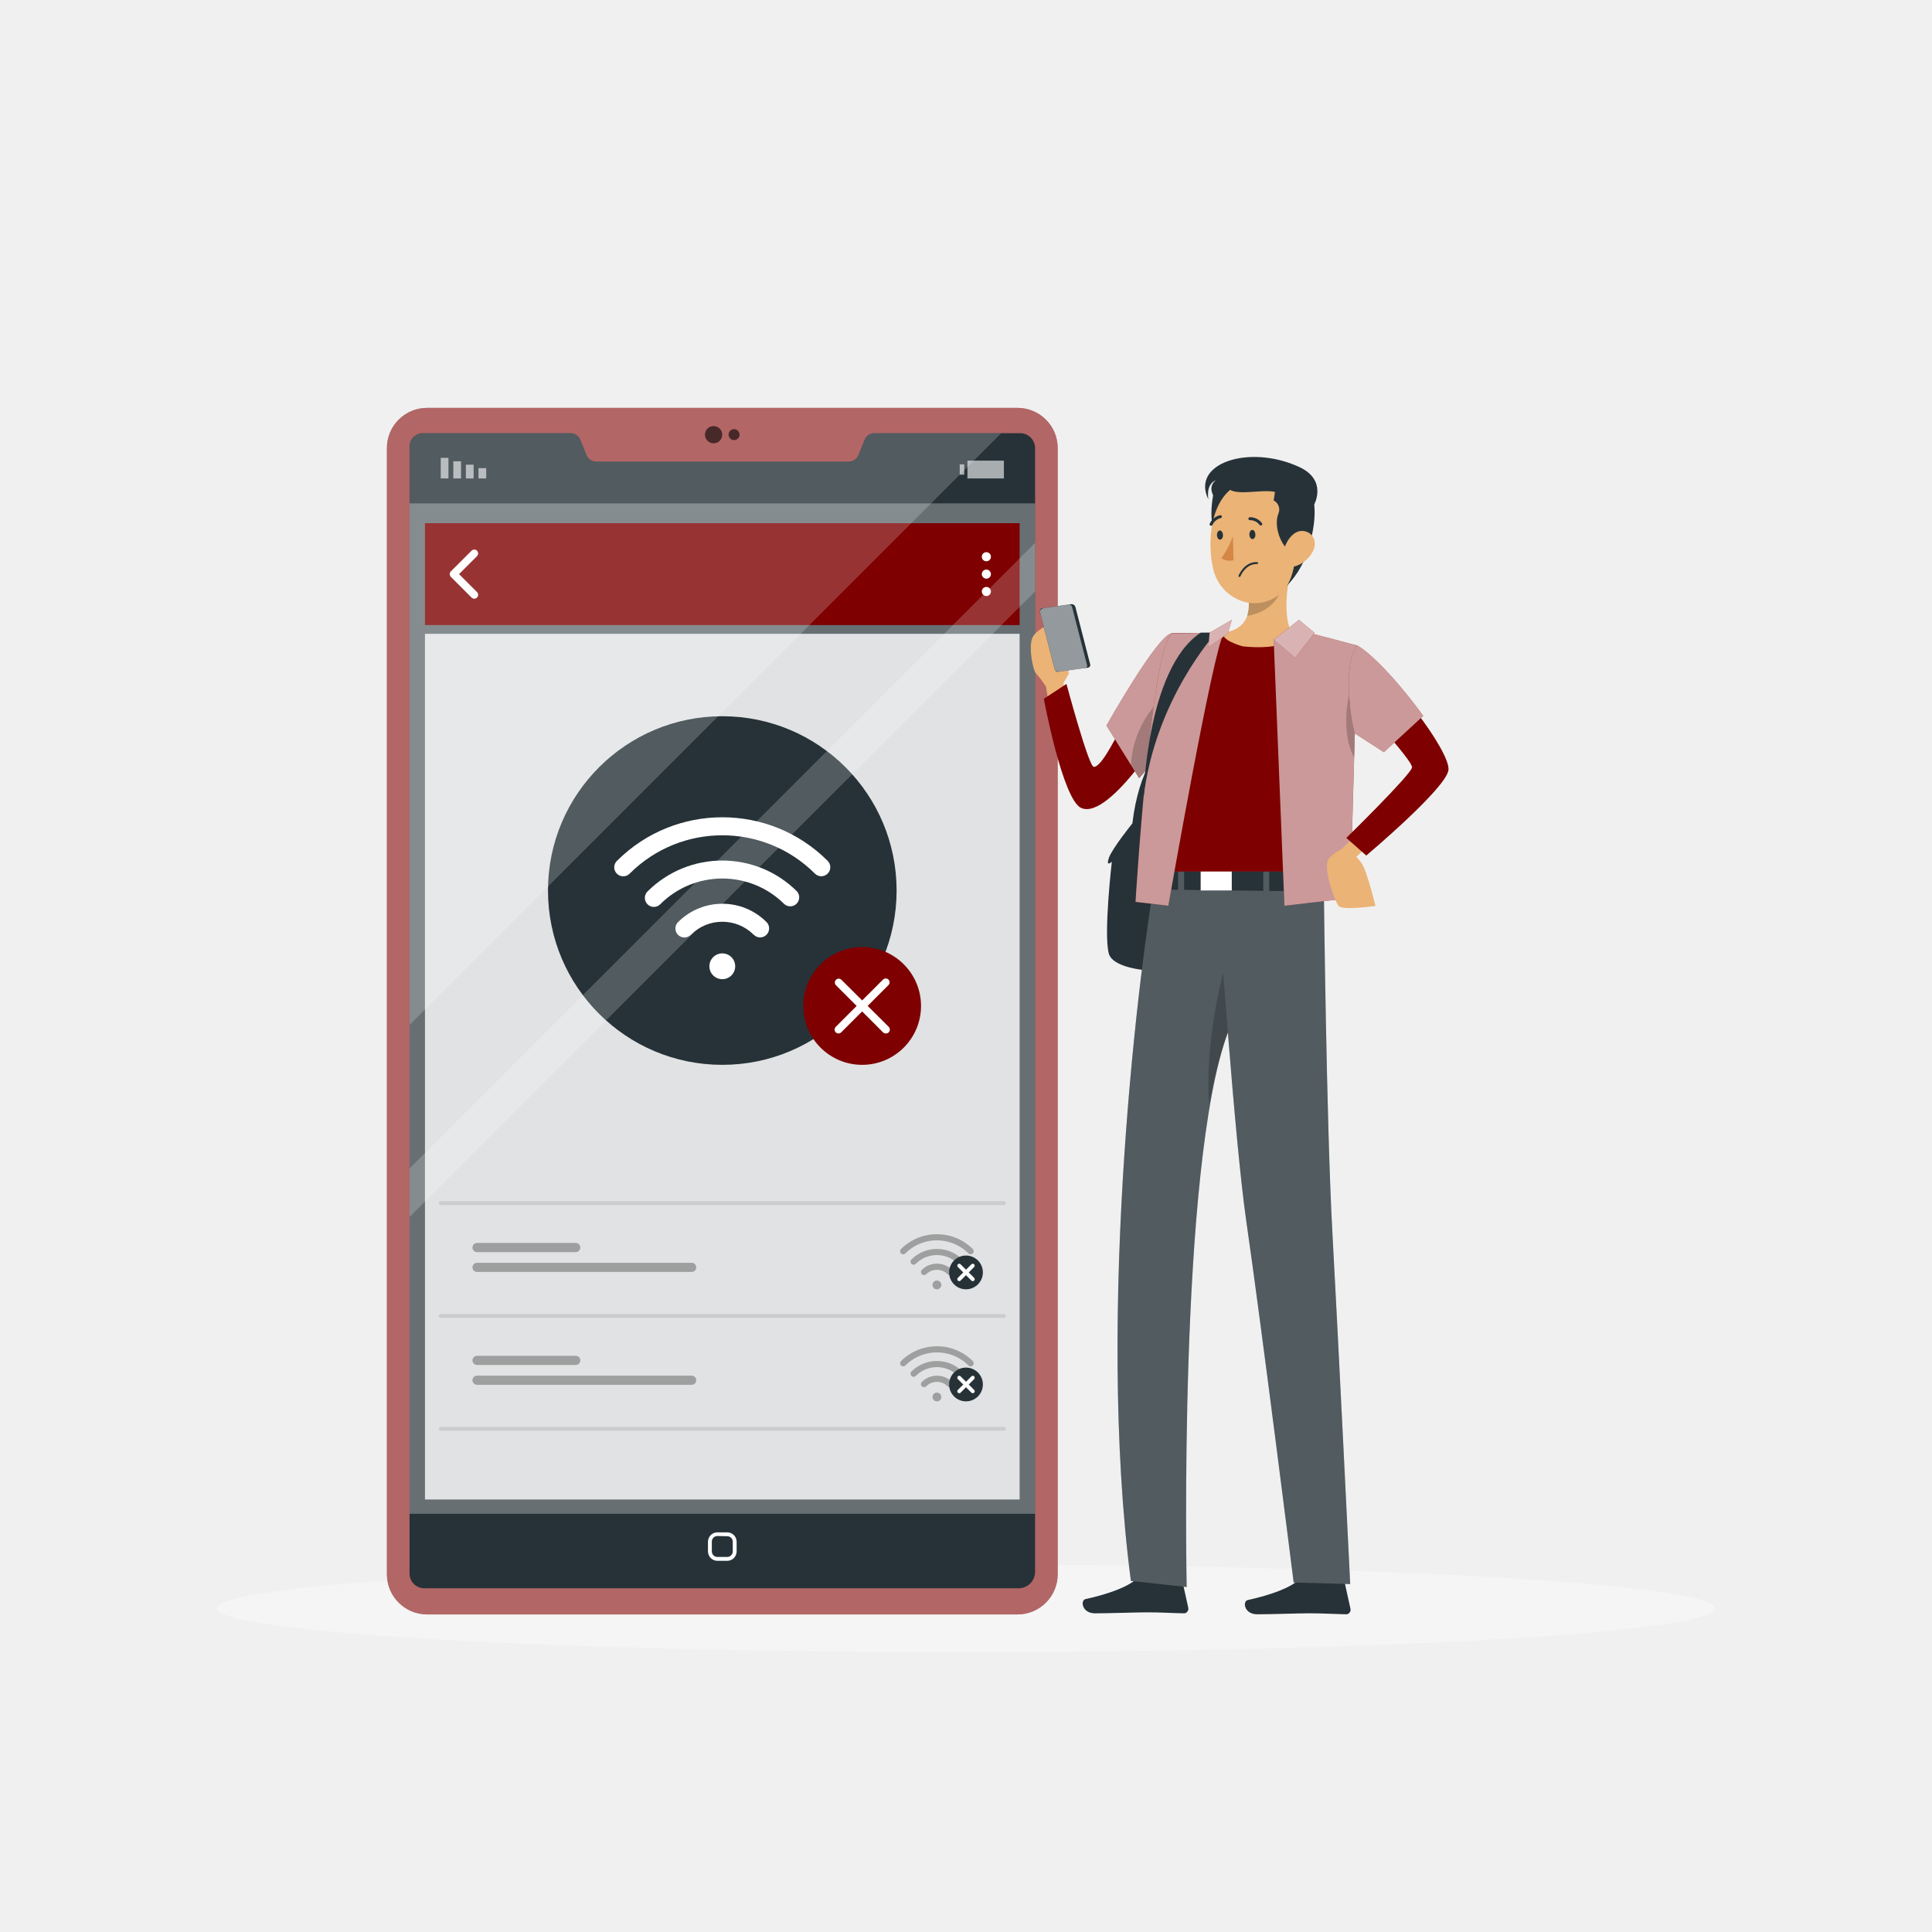
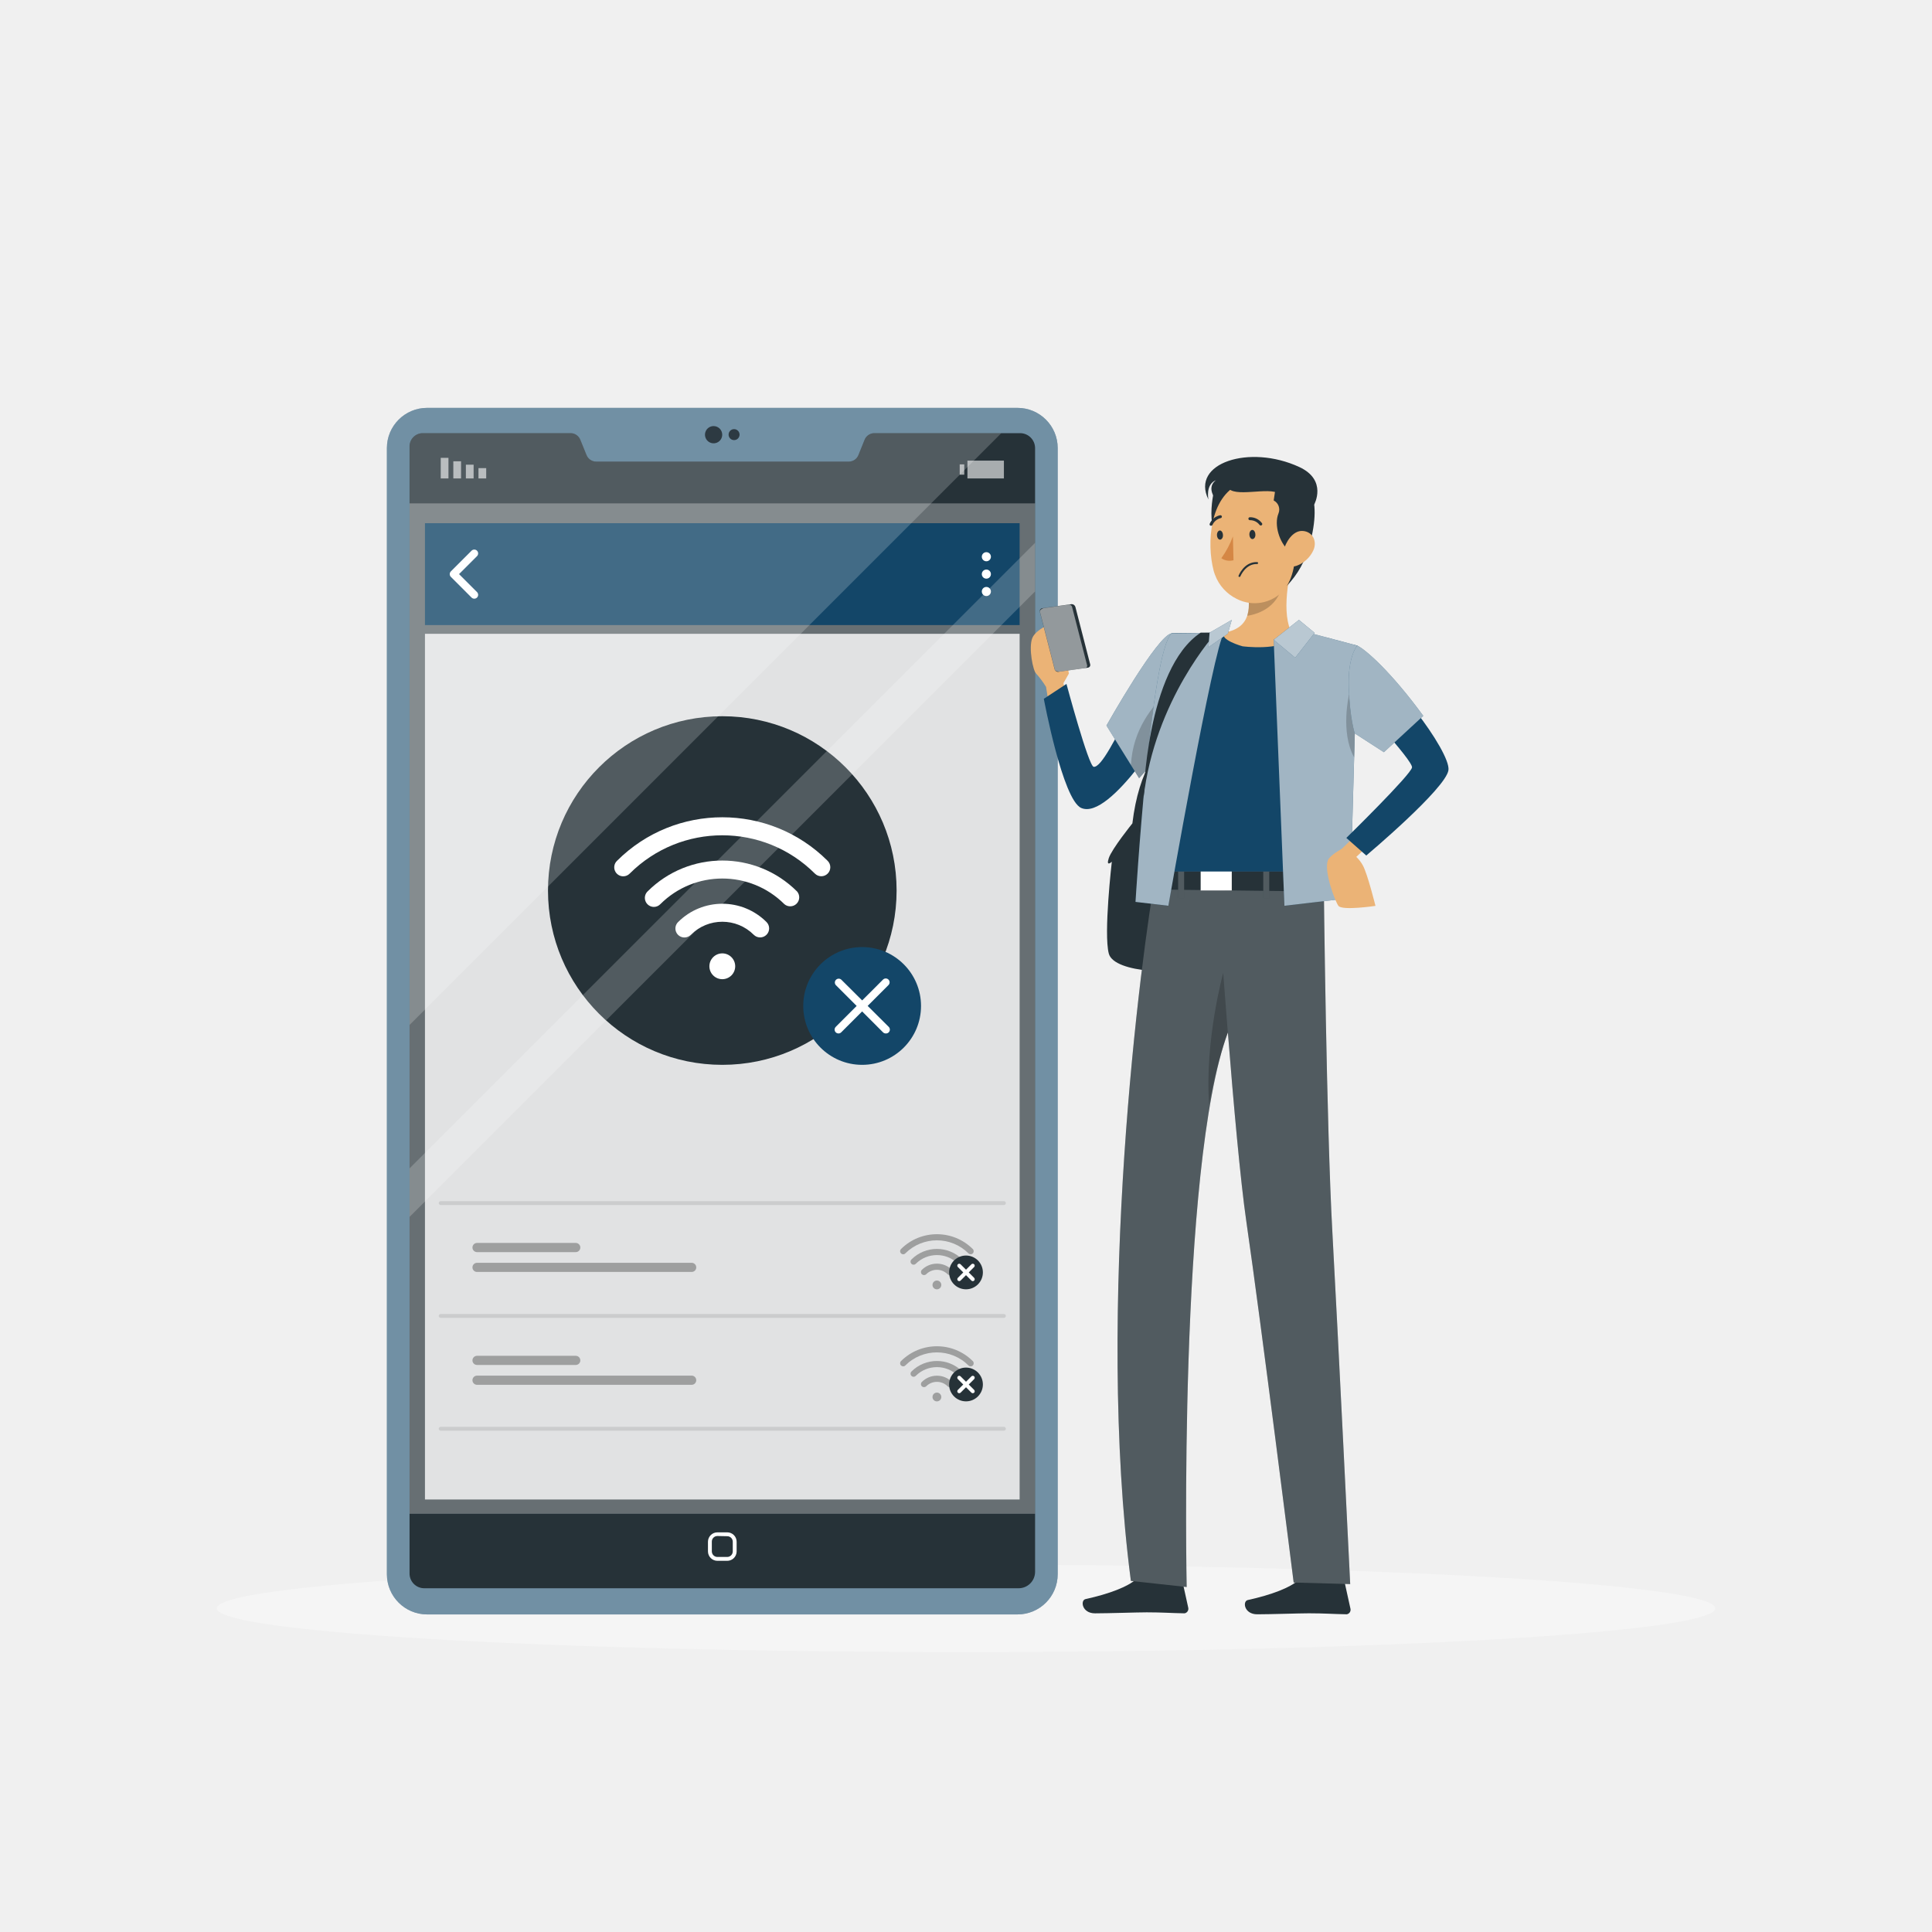
<svg xmlns="http://www.w3.org/2000/svg" viewBox="0 0 500 500">
  <g id="freepik--Shadow--inject-12">
    <ellipse id="freepik--path--inject-12" cx="250" cy="416.24" rx="193.89" ry="11.32" style="fill:#f5f5f5" />
  </g>
  <g id="freepik--Device--inject-12">
-     <rect x="100.13" y="105.56" width="173.6" height="312.25" rx="10.4" style="fill:#7E0000" />
+     <rect x="100.13" y="105.56" width="173.6" height="312.25" rx="10.4" style="fill:#134668" />
    <rect x="100.13" y="105.56" width="173.6" height="312.25" rx="10.4" style="fill:#fff;opacity:0.4" />
    <path d="M267.88,116V406.79a4.26,4.26,0,0,1-4.32,4.25H109.84a3.81,3.81,0,0,1-3.85-3.9V115.67a3.44,3.44,0,0,1,3.3-3.57h38.43a2.72,2.72,0,0,1,2.48,1.73l1.59,3.92a2.7,2.7,0,0,0,2.47,1.71h65.43a2.67,2.67,0,0,0,2.47-1.68l1.59-3.94a2.73,2.73,0,0,1,2.48-1.74H264.1A3.89,3.89,0,0,1,267.88,116Z" style="fill:#263238" />
    <rect x="105.99" y="130.27" width="161.89" height="261.5" style="fill:#fff;opacity:0.3;isolation:isolate" />
    <rect x="123.83" y="121.16" width="2" height="2.67" transform="translate(249.66 244.98) rotate(180)" style="fill:#fff;opacity:0.6;isolation:isolate" />
    <rect x="120.57" y="120.27" width="2" height="3.56" transform="translate(243.14 244.09) rotate(180)" style="fill:#fff;opacity:0.6;isolation:isolate" />
    <rect x="117.31" y="119.38" width="2" height="4.44" transform="translate(236.63 243.2) rotate(180)" style="fill:#fff;opacity:0.6;isolation:isolate" />
    <rect x="114.05" y="118.49" width="2" height="5.33" transform="translate(230.11 242.31) rotate(180)" style="fill:#fff;opacity:0.6;isolation:isolate" />
    <rect x="248.37" y="120.18" width="1.18" height="2.67" style="fill:#fff;opacity:0.6;isolation:isolate" />
    <rect x="250.37" y="119.21" width="9.44" height="4.61" transform="translate(510.18 243.03) rotate(180)" style="fill:#fff;opacity:0.6;isolation:isolate" />
-     <rect x="109.98" y="135.4" width="153.9" height="26.37" style="fill:#7E0000;isolation:isolate" />
+     <rect x="109.98" y="135.4" width="153.9" height="26.37" style="fill:#134668;isolation:isolate" />
    <rect x="109.98" y="164.03" width="153.9" height="224.04" style="fill:#fff;opacity:0.8;isolation:isolate" />
    <g style="opacity:0.1;isolation:isolate">
      <path d="M259.81,341.06H114.05a.5.5,0,0,1,0-1H259.81a.5.5,0,0,1,0,1Z" />
    </g>
    <path d="M149,324.05H123.46a1.19,1.19,0,0,1-1.19-1.19h0a1.19,1.19,0,0,1,1.19-1.19H149a1.19,1.19,0,0,1,1.19,1.19h0A1.19,1.19,0,0,1,149,324.05Z" style="opacity:0.3;isolation:isolate" />
    <path d="M179,329.18H123.46a1.18,1.18,0,0,1-1.19-1.18h0a1.19,1.19,0,0,1,1.19-1.19H179a1.19,1.19,0,0,1,1.19,1.19h0A1.18,1.18,0,0,1,179,329.18Z" style="opacity:0.3;isolation:isolate" />
    <g style="opacity:0.1;isolation:isolate">
      <path d="M259.81,370.26H114.05a.5.5,0,0,1-.5-.5.51.51,0,0,1,.5-.5H259.81a.5.5,0,0,1,.5.5A.5.5,0,0,1,259.81,370.26Z" />
    </g>
    <path d="M149,353.25H123.46a1.18,1.18,0,0,1-1.19-1.18h0a1.19,1.19,0,0,1,1.19-1.19H149a1.19,1.19,0,0,1,1.19,1.19h0A1.18,1.18,0,0,1,149,353.25Z" style="opacity:0.3;isolation:isolate" />
    <path d="M179,358.39H123.46a1.19,1.19,0,0,1-1.19-1.19h0a1.19,1.19,0,0,1,1.19-1.19H179a1.19,1.19,0,0,1,1.19,1.19h0A1.19,1.19,0,0,1,179,358.39Z" style="opacity:0.3;isolation:isolate" />
    <path d="M188.21,403.94h-2.55a2.45,2.45,0,0,1-2.44-2.44V399a2.44,2.44,0,0,1,2.44-2.43h2.55a2.43,2.43,0,0,1,2.43,2.43v2.55A2.44,2.44,0,0,1,188.21,403.94Zm-2.55-6.42a1.44,1.44,0,0,0-1.44,1.43v2.55a1.45,1.45,0,0,0,1.44,1.44h2.55a1.44,1.44,0,0,0,1.43-1.44V399a1.43,1.43,0,0,0-1.43-1.43Z" style="fill:#fff" />
    <path d="M186.91,112.49a2.23,2.23,0,1,1-2.23-2.22A2.23,2.23,0,0,1,186.91,112.49Z" style="opacity:0.6;isolation:isolate" />
    <path d="M191.4,112.49a1.42,1.42,0,1,1-1.42-1.43A1.42,1.42,0,0,1,191.4,112.49Z" style="opacity:0.6;isolation:isolate" />
    <circle cx="186.93" cy="230.47" r="45.11" style="fill:#263238" />
    <path d="M161.31,226.79a2.33,2.33,0,0,1-1.64-4,38.59,38.59,0,0,1,54.53,0,2.33,2.33,0,1,1-3.3,3.3,33.93,33.93,0,0,0-47.94,0A2.33,2.33,0,0,1,161.31,226.79Z" style="fill:#fff" />
    <path d="M169.23,234.71a2.34,2.34,0,0,1-1.65-4,27.4,27.4,0,0,1,38.7,0A2.33,2.33,0,0,1,203,234a22.73,22.73,0,0,0-32.11,0A2.32,2.32,0,0,1,169.23,234.71Z" style="fill:#fff" />
    <path d="M177.15,242.62a2.33,2.33,0,0,1-1.65-4,16.19,16.19,0,0,1,22.87,0,2.33,2.33,0,0,1-3.3,3.3,11.5,11.5,0,0,0-16.27,0A2.37,2.37,0,0,1,177.15,242.62Z" style="fill:#fff" />
    <path d="M189.29,247.71a3.34,3.34,0,1,1-4.72,0A3.34,3.34,0,0,1,189.29,247.71Z" style="fill:#fff" />
    <path d="M122.75,154.94a1,1,0,0,1-.71-.29l-5.36-5.36a1,1,0,0,1-.29-.71,1,1,0,0,1,.29-.7l5.36-5.36a1,1,0,0,1,1.41,0,1,1,0,0,1,0,1.41l-4.65,4.65,4.65,4.65a1,1,0,0,1,0,1.42A1,1,0,0,1,122.75,154.94Z" style="fill:#fff" />
    <path d="M256.45,144.08a1.18,1.18,0,1,1-1.18-1.18A1.18,1.18,0,0,1,256.45,144.08Z" style="fill:#fff" />
    <path d="M256.45,148.58a1.18,1.18,0,1,1-1.18-1.18A1.18,1.18,0,0,1,256.45,148.58Z" style="fill:#fff" />
    <path d="M256.45,153.08a1.18,1.18,0,1,1-1.18-1.18A1.18,1.18,0,0,1,256.45,153.08Z" style="fill:#fff" />
-     <circle cx="223.12" cy="260.34" r="15.24" style="fill:#7E0000;isolation:isolate" />
+     <circle cx="223.12" cy="260.34" r="15.24" style="fill:#134668;isolation:isolate" />
    <path d="M229.24,267.46a1,1,0,0,1-.71-.29L216.3,254.93a1,1,0,0,1,1.41-1.41L230,265.75a1,1,0,0,1,0,1.42A1,1,0,0,1,229.24,267.46Z" style="fill:#fff" />
    <path d="M217,267.46a1,1,0,0,1-.71-1.71l12.23-12.23a1,1,0,0,1,1.42,0,1,1,0,0,1,0,1.41l-12.24,12.24A1,1,0,0,1,217,267.46Z" style="fill:#fff" />
    <g style="opacity:0.1;isolation:isolate">
      <path d="M259.81,311.86H114.05a.51.51,0,0,1-.5-.5.5.5,0,0,1,.5-.5H259.81a.5.5,0,0,1,.5.5A.5.5,0,0,1,259.81,311.86Z" />
    </g>
    <g style="opacity:0.3;isolation:isolate">
      <path d="M233.74,324.61a.8.8,0,0,1-.56-1.36,13.16,13.16,0,0,1,18.58,0,.79.79,0,0,1-1.12,1.12,11.58,11.58,0,0,0-16.34,0A.76.76,0,0,1,233.74,324.61Z" />
      <path d="M236.44,327.3a.76.76,0,0,1-.56-.23.79.79,0,0,1,0-1.12,9.32,9.32,0,0,1,13.18,0,.79.79,0,0,1-1.12,1.12,7.75,7.75,0,0,0-10.94,0A.76.76,0,0,1,236.44,327.3Z" />
      <path d="M239.14,330a.83.83,0,0,1-.57-.23.8.8,0,0,1,0-1.13,5.53,5.53,0,0,1,7.8,0,.8.8,0,0,1-1.13,1.13,3.91,3.91,0,0,0-5.54,0A.82.82,0,0,1,239.14,330Z" />
      <circle cx="242.47" cy="332.54" r="1.14" />
    </g>
    <path d="M254.37,329.31a4.37,4.37,0,1,1-4.37-4.38A4.37,4.37,0,0,1,254.37,329.31Z" style="fill:#263238" />
    <path d="M251.75,331.56a.5.5,0,0,1-.35-.15l-3.51-3.51a.5.5,0,0,1,0-.7.5.5,0,0,1,.71,0l3.51,3.51a.5.5,0,0,1,0,.7A.51.51,0,0,1,251.75,331.56Z" style="fill:#fff" />
    <path d="M248.25,331.56a.51.51,0,0,1-.36-.15.5.5,0,0,1,0-.7l3.51-3.51a.5.5,0,0,1,.71,0,.5.5,0,0,1,0,.7l-3.51,3.51A.5.5,0,0,1,248.25,331.56Z" style="fill:#fff" />
    <g style="opacity:0.3;isolation:isolate">
      <path d="M233.74,353.61a.82.82,0,0,1-.56-.23.8.8,0,0,1,0-1.13,13.16,13.16,0,0,1,18.58,0,.8.8,0,0,1,0,1.13.79.79,0,0,1-1.12,0,11.56,11.56,0,0,0-16.34,0A.79.79,0,0,1,233.74,353.61Z" />
      <path d="M236.44,356.31a.77.77,0,0,1-.56-.24.79.79,0,0,1,0-1.12,9.32,9.32,0,0,1,13.18,0,.79.79,0,0,1-1.12,1.12,7.75,7.75,0,0,0-10.94,0A.77.77,0,0,1,236.44,356.31Z" />
      <path d="M239.14,359a.83.83,0,0,1-.57-.23.79.79,0,0,1,0-1.12,5.5,5.5,0,0,1,7.8,0,.79.79,0,0,1,0,1.12.8.8,0,0,1-1.13,0,3.91,3.91,0,0,0-5.54,0A.82.82,0,0,1,239.14,359Z" />
      <circle cx="242.47" cy="361.54" r="1.14" />
    </g>
    <path d="M254.37,358.31a4.37,4.37,0,1,1-4.37-4.38A4.37,4.37,0,0,1,254.37,358.31Z" style="fill:#263238" />
    <path d="M251.75,360.56a.54.54,0,0,1-.35-.14l-3.51-3.51a.51.51,0,0,1,0-.71.5.5,0,0,1,.71,0l3.51,3.51a.51.51,0,0,1,0,.71A.54.54,0,0,1,251.75,360.56Z" style="fill:#fff" />
    <path d="M248.25,360.56a.54.54,0,0,1-.36-.14.51.51,0,0,1,0-.71l3.51-3.51a.5.5,0,0,1,.71,0,.51.51,0,0,1,0,.71l-3.51,3.51A.54.54,0,0,1,248.25,360.56Z" style="fill:#fff" />
    <path d="M259.14,112.1,106,265.25V115.67a3.44,3.44,0,0,1,3.3-3.57h38.43a2.72,2.72,0,0,1,2.48,1.73l1.59,3.92a2.7,2.7,0,0,0,2.47,1.71h65.43a2.67,2.67,0,0,0,2.47-1.68l1.59-3.94a2.73,2.73,0,0,1,2.48-1.74Z" style="fill:#fff;opacity:0.2;isolation:isolate" />
    <polygon points="267.88 140.49 267.88 153.06 105.99 314.94 105.99 302.38 267.88 140.49" style="fill:#fff;opacity:0.2;isolation:isolate" />
  </g>
  <g id="freepik--Character--inject-12">
    <g id="freepik--group--inject-12">
      <path d="M293.06,213.09s-5.32,6.59-6.11,9,.79.92.79.92-2.16,18.64-.78,23.79,18.78,5.66,23.73,2.84,12.3-56.83,8-60.79S296.39,185.14,293.06,213.09Z" style="fill:#263238" />
      <path d="M271.72,184.08l-1-6.31a24.19,24.19,0,0,0-2.57-3.46c-.79-.67-2-6.59-1-9.17s6.72-4.63,6.72-4.63l2.76,13.8-1.41,2.49,1.12,5.21Z" style="fill:#ebb376" />
-       <path d="M304.9,166.17c-6.51.91-17.9,32.75-21.86,32.28C281.71,198.29,276,177,276,177l-5.86,3.85S275,207,279.82,209.1c7.62,3.35,23.54-23.35,23.54-23.35Z" style="fill:#7E0000" />
-       <path d="M303.25,163.9c-3.65.29-16.9,23.88-16.9,23.88l8.45,13.6,5-5.54Z" style="fill:#7E0000" />
+       <path d="M304.9,166.17c-6.51.91-17.9,32.75-21.86,32.28C281.71,198.29,276,177,276,177l-5.86,3.85S275,207,279.82,209.1c7.62,3.35,23.54-23.35,23.54-23.35Z" style="fill:#134668" />
+       <path d="M303.25,163.9c-3.65.29-16.9,23.88-16.9,23.88l8.45,13.6,5-5.54Z" style="fill:#134668" />
      <path d="M303.25,163.9l-1.7,15.78-1.75,16.16-5,5.54L292.7,198l-6.35-10.21S299.6,164.19,303.25,163.9Z" style="fill:#fff;opacity:0.6;isolation:isolate" />
      <path d="M301.55,179.68l-1.75,16.16-5,5.54L292.7,198C293.09,188.67,298.67,182.34,301.55,179.68Z" style="opacity:0.2;isolation:isolate" />
      <path d="M282.14,171.93a.69.69,0,0,1-.58.86l-7.62,1.07a.89.89,0,0,1-1-.65l-3.81-14.8a.77.77,0,0,1,.57-1l7.62-1.06a1,1,0,0,1,1,.75Z" style="fill:#263238" />
      <path d="M277.47,157.15l3.85,14.94a.58.58,0,0,1-.5.8l-6.46.91c-.43.06-1.26-.07-1.37-.49l-3.86-15c-.1-.42.59-.87,1-.93l6.46-.9A.79.79,0,0,1,277.47,157.15Z" style="fill:#fff;opacity:0.5" />
      <path d="M337.3,408.53h9.9a.74.74,0,0,1,.7.56l1.6,7.26a1.19,1.19,0,0,1-.92,1.42,1.24,1.24,0,0,1-.27,0c-3.2-.05-5.53-.25-9.56-.25-2.47,0-9.95.26-13.37.26s-3.86-3.38-2.46-3.69c6.28-1.37,11-3.26,13-5.07A2,2,0,0,1,337.3,408.53Z" style="fill:#263238" />
      <path d="M295.32,408.27h9.9a.74.74,0,0,1,.7.56l1.6,7.26a1.2,1.2,0,0,1-.92,1.43l-.27,0c-3.2-.05-5.53-.25-9.56-.25-2.47,0-9.95.26-13.37.26s-3.86-3.38-2.46-3.69c6.28-1.37,11-3.26,13-5.07A2,2,0,0,1,295.32,408.27Z" style="fill:#263238" />
      <path d="M342.55,225H299.3c-4.11,22.46-15.87,113.33-6.63,184.14l14.44,1.58S304.84,302,317.77,267.2c1.48,18.59,3.25,38.38,4.78,48.91,3.77,25.91,12.25,93.45,12.25,93.45l14.63.4s-3.2-65.51-4.61-91C343.28,291.33,342.61,230.71,342.55,225Z" style="fill:#263238" />
      <path d="M342.55,225H299.3c-4.11,22.46-15.87,113.33-6.63,184.14l14.44,1.58S304.84,302,317.77,267.2c1.48,18.59,3.25,38.38,4.78,48.91,3.77,25.91,12.25,93.45,12.25,93.45l14.63.4s-3.2-65.51-4.61-91C343.28,291.33,342.61,230.71,342.55,225Z" style="fill:#fff;opacity:0.2;isolation:isolate" />
      <path d="M317.76,267.2a117,117,0,0,0-4.83,18.71c-1.21-16.55,3.63-34.1,3.63-34.1Z" style="opacity:0.2;isolation:isolate" />
      <polygon points="298.94 225.55 342.48 225.55 342.48 230.74 298.38 230.2 298.94 225.55" style="fill:#263238" />
      <rect x="326.93" y="223.22" width="1.55" height="9.2" style="fill:#263238" />
      <rect x="304.9" y="223.22" width="1.55" height="9.2" style="fill:#263238" />
      <rect x="310.73" y="224.65" width="8.05" height="5.8" style="fill:#fff" />
      <rect x="326.93" y="223.22" width="1.55" height="9.2" style="fill:#fff;opacity:0.2;isolation:isolate" />
      <rect x="304.9" y="223.22" width="1.55" height="9.2" style="fill:#fff;opacity:0.2;isolation:isolate" />
-       <path d="M303.25,163.9s27.51-1.06,48,3.18c0,0-9.05,37.27-8.71,58.47H298.94S296.11,185.78,303.25,163.9Z" style="fill:#7E0000" />
+       <path d="M303.25,163.9s27.51-1.06,48,3.18c0,0-9.05,37.27-8.71,58.47H298.94S296.11,185.78,303.25,163.9Z" style="fill:#134668" />
      <path d="M335.19,165c-3.95,3.59-13.62,2.26-13.62,2.26s-6.05-1.65-4.78-3.54c3.56-.59,5.28-2.25,6-4.38a10.43,10.43,0,0,0,.36-4.06,22,22,0,0,0-.3-2.27l12-8.86C333.24,150,331.33,160.78,335.19,165Z" style="fill:#ebb376" />
      <path d="M332.05,149.8c-.48,7.18-6.38,9.16-9.26,9.56a10.43,10.43,0,0,0,.36-4.06Z" style="opacity:0.2;isolation:isolate" />
      <path d="M314.56,125.57s-3.34,10.8,1.89,15.93,8.31-15.44,8.31-15.44Z" style="fill:#263238" />
      <path d="M332.16,152.83a10.13,10.13,0,0,1-12.1,2.16,11.26,11.26,0,0,1-5.59-6.15,10.16,10.16,0,0,1-.38-1.14c-1.87-7.18-1-19.13,6.79-22.49a11,11,0,0,1,15.38,10.68C336,143.92,336.15,148.65,332.16,152.83Z" style="fill:#ebb376" />
      <path d="M324.89,138.31c.06.65-.31,1.19-.75,1.2s-.78-.52-.8-1.17.33-1.19.75-1.2S324.87,137.65,324.89,138.31Z" style="fill:#263238" />
      <path d="M316.5,138.46c.06.65-.33,1.19-.75,1.2s-.78-.52-.8-1.17.33-1.19.75-1.2S316.49,137.84,316.5,138.46Z" style="fill:#263238" />
      <path d="M319.08,138.81a23.49,23.49,0,0,1-3,5.66,3.78,3.78,0,0,0,3.15.52Z" style="fill:#d58745" />
      <path d="M326.36,136a.43.43,0,0,1-.38-.15,3.08,3.08,0,0,0-2.48-1.23.38.38,0,1,1-.07-.76h0a3.78,3.78,0,0,1,3.15,1.52.36.36,0,0,1-.05.53h0Z" style="fill:#263238" />
      <path d="M313.5,136.05a.37.37,0,0,1-.23,0,.39.39,0,0,1-.2-.5h0a3.79,3.79,0,0,1,2.72-2.21.38.38,0,0,1,.43.32h0a.38.38,0,0,1-.32.43h0a3.12,3.12,0,0,0-2.13,1.79A.4.4,0,0,1,313.5,136.05Z" style="fill:#263238" />
      <path d="M330.16,126l-.53,3.52a2.64,2.64,0,0,1,1.24,3.36c-1.23,3,.33,7.61,2.57,9.51,0,0,.1-1.28,1.18-.95s.6,7-1.61,10.19a23.36,23.36,0,0,0,5.84-10.44c1.86-6.48,1.67-11.27.4-13.83Z" style="fill:#263238" />
      <path d="M339.9,142.41a7.69,7.69,0,0,1-4.3,4c-2.53.9-4-1.31-3.44-3.79.49-2.21,2.39-5.4,5-5.21S340.92,140.14,339.9,142.41Z" style="fill:#ebb376" />
      <path d="M320.77,149.31l-.09,0a.24.24,0,0,1-.14-.32s1.39-3.64,4.8-3.52a.25.25,0,0,1,.25.25.24.24,0,0,1-.26.25c-3-.1-4.31,3.17-4.33,3.2A.25.25,0,0,1,320.77,149.31Z" style="fill:#263238" />
      <path d="M317.64,126c1.5,3.05,10.84-.18,13.42,1.8s9.05,2.77,9.05,2.77,3.49-6.3-3.84-9.7c-12.93-6-28.2-1-23.53,8.39,0,0-.83-3.93,2-5,0,0-2.69,1.5-.12,5Z" style="fill:#263238" />
-       <polygon points="335.19 162.81 329.63 165.57 332.41 234.41 349.44 232.42 351.26 167.07 335.19 162.81" style="fill:#7E0000" />
+       <polygon points="335.19 162.81 329.63 165.57 332.41 234.41 349.44 232.42 351.26 167.07 335.19 162.81" style="fill:#134668" />
      <polygon points="351.26 167.08 350.8 183.67 350.45 195.95 349.43 232.42 332.41 234.41 329.63 165.58 335.19 162.81 351.26 167.08" style="fill:#fff;opacity:0.6;isolation:isolate" />
-       <polygon points="329.63 165.57 336.16 160.43 340.22 163.78 335.19 170.22 329.63 165.57" style="fill:#7E0000" />
+       <polygon points="329.63 165.57 336.16 160.43 340.22 163.78 335.19 170.22 329.63 165.57" style="fill:#134668" />
      <polygon points="329.63 165.57 336.16 160.43 340.22 163.78 335.19 170.22 329.63 165.57" style="fill:#fff;opacity:0.7;isolation:isolate" />
-       <path d="M316.79,163.74c-2.75,3.81-14.42,70.67-14.42,70.67l-8.5-1s3.93-65.06,9.38-69.52Z" style="fill:#7E0000" />
+       <path d="M316.79,163.74c-2.75,3.81-14.42,70.67-14.42,70.67l-8.5-1s3.93-65.06,9.38-69.52Z" style="fill:#134668" />
      <path d="M316.79,163.74c-2.75,3.81-14.42,70.67-14.42,70.67l-8.5-1s3.93-65.06,9.38-69.52Z" style="fill:#fff;opacity:0.6;isolation:isolate" />
      <path d="M295.92,206.66s.7-33.61,14.81-42.92h4S298.83,181,295.92,206.66Z" style="fill:#263238" />
-       <polygon points="318.78 160.43 313.04 163.74 312.74 167.52 317.76 163.98 318.78 160.43" style="fill:#7E0000" />
+       <polygon points="318.78 160.43 313.04 163.74 312.74 167.52 317.76 163.98 318.78 160.43" style="fill:#134668" />
      <polygon points="318.78 160.43 313.04 163.74 312.74 167.52 317.76 163.98 318.78 160.43" style="fill:#fff;opacity:0.7;isolation:isolate" />
      <path d="M351.26,215.82l-4,3.85s-3.15,1.7-3.61,3c-1.08,3,2,10.86,2.74,11.77,1,1.29,9.58,0,9.58,0s-2.07-8.35-3.27-10.48a9,9,0,0,0-1.69-2.2l3.77-3.54Z" style="fill:#ebb376" />
      <path d="M350.8,183.67,350.45,196c-3.64-6.54-1.31-16.27-1.31-16.27S349.85,181.32,350.8,183.67Z" style="opacity:0.2;isolation:isolate" />
-       <path d="M353.21,172.29c5.93.49,22.26,22.25,21.65,27s-21.27,22.12-21.27,22.12l-5.16-4.56s16.77-16.41,17-18.24-14.63-17.7-14.63-17.7Z" style="fill:#7E0000" />
-       <path d="M351.26,167.08c2.15,1,8.77,6.8,17.08,18.18l-10.19,9.41-7.53-4.86s-1.27-3.66-1.56-11.87S351.26,167.08,351.26,167.08Z" style="fill:#7E0000" />
+       <path d="M353.21,172.29c5.93.49,22.26,22.25,21.65,27s-21.27,22.12-21.27,22.12l-5.16-4.56s16.77-16.41,17-18.24-14.63-17.7-14.63-17.7Z" style="fill:#134668" />
+       <path d="M351.26,167.08c2.15,1,8.77,6.8,17.08,18.18l-10.19,9.41-7.53-4.86s-1.27-3.66-1.56-11.87S351.26,167.08,351.26,167.08Z" style="fill:#134668" />
      <path d="M351.26,167.08c2.15,1,8.77,6.8,17.08,18.18l-10.19,9.41-7.53-4.86s-1.27-3.66-1.56-11.87S351.26,167.08,351.26,167.08Z" style="fill:#fff;opacity:0.6;isolation:isolate" />
    </g>
  </g>
</svg>
